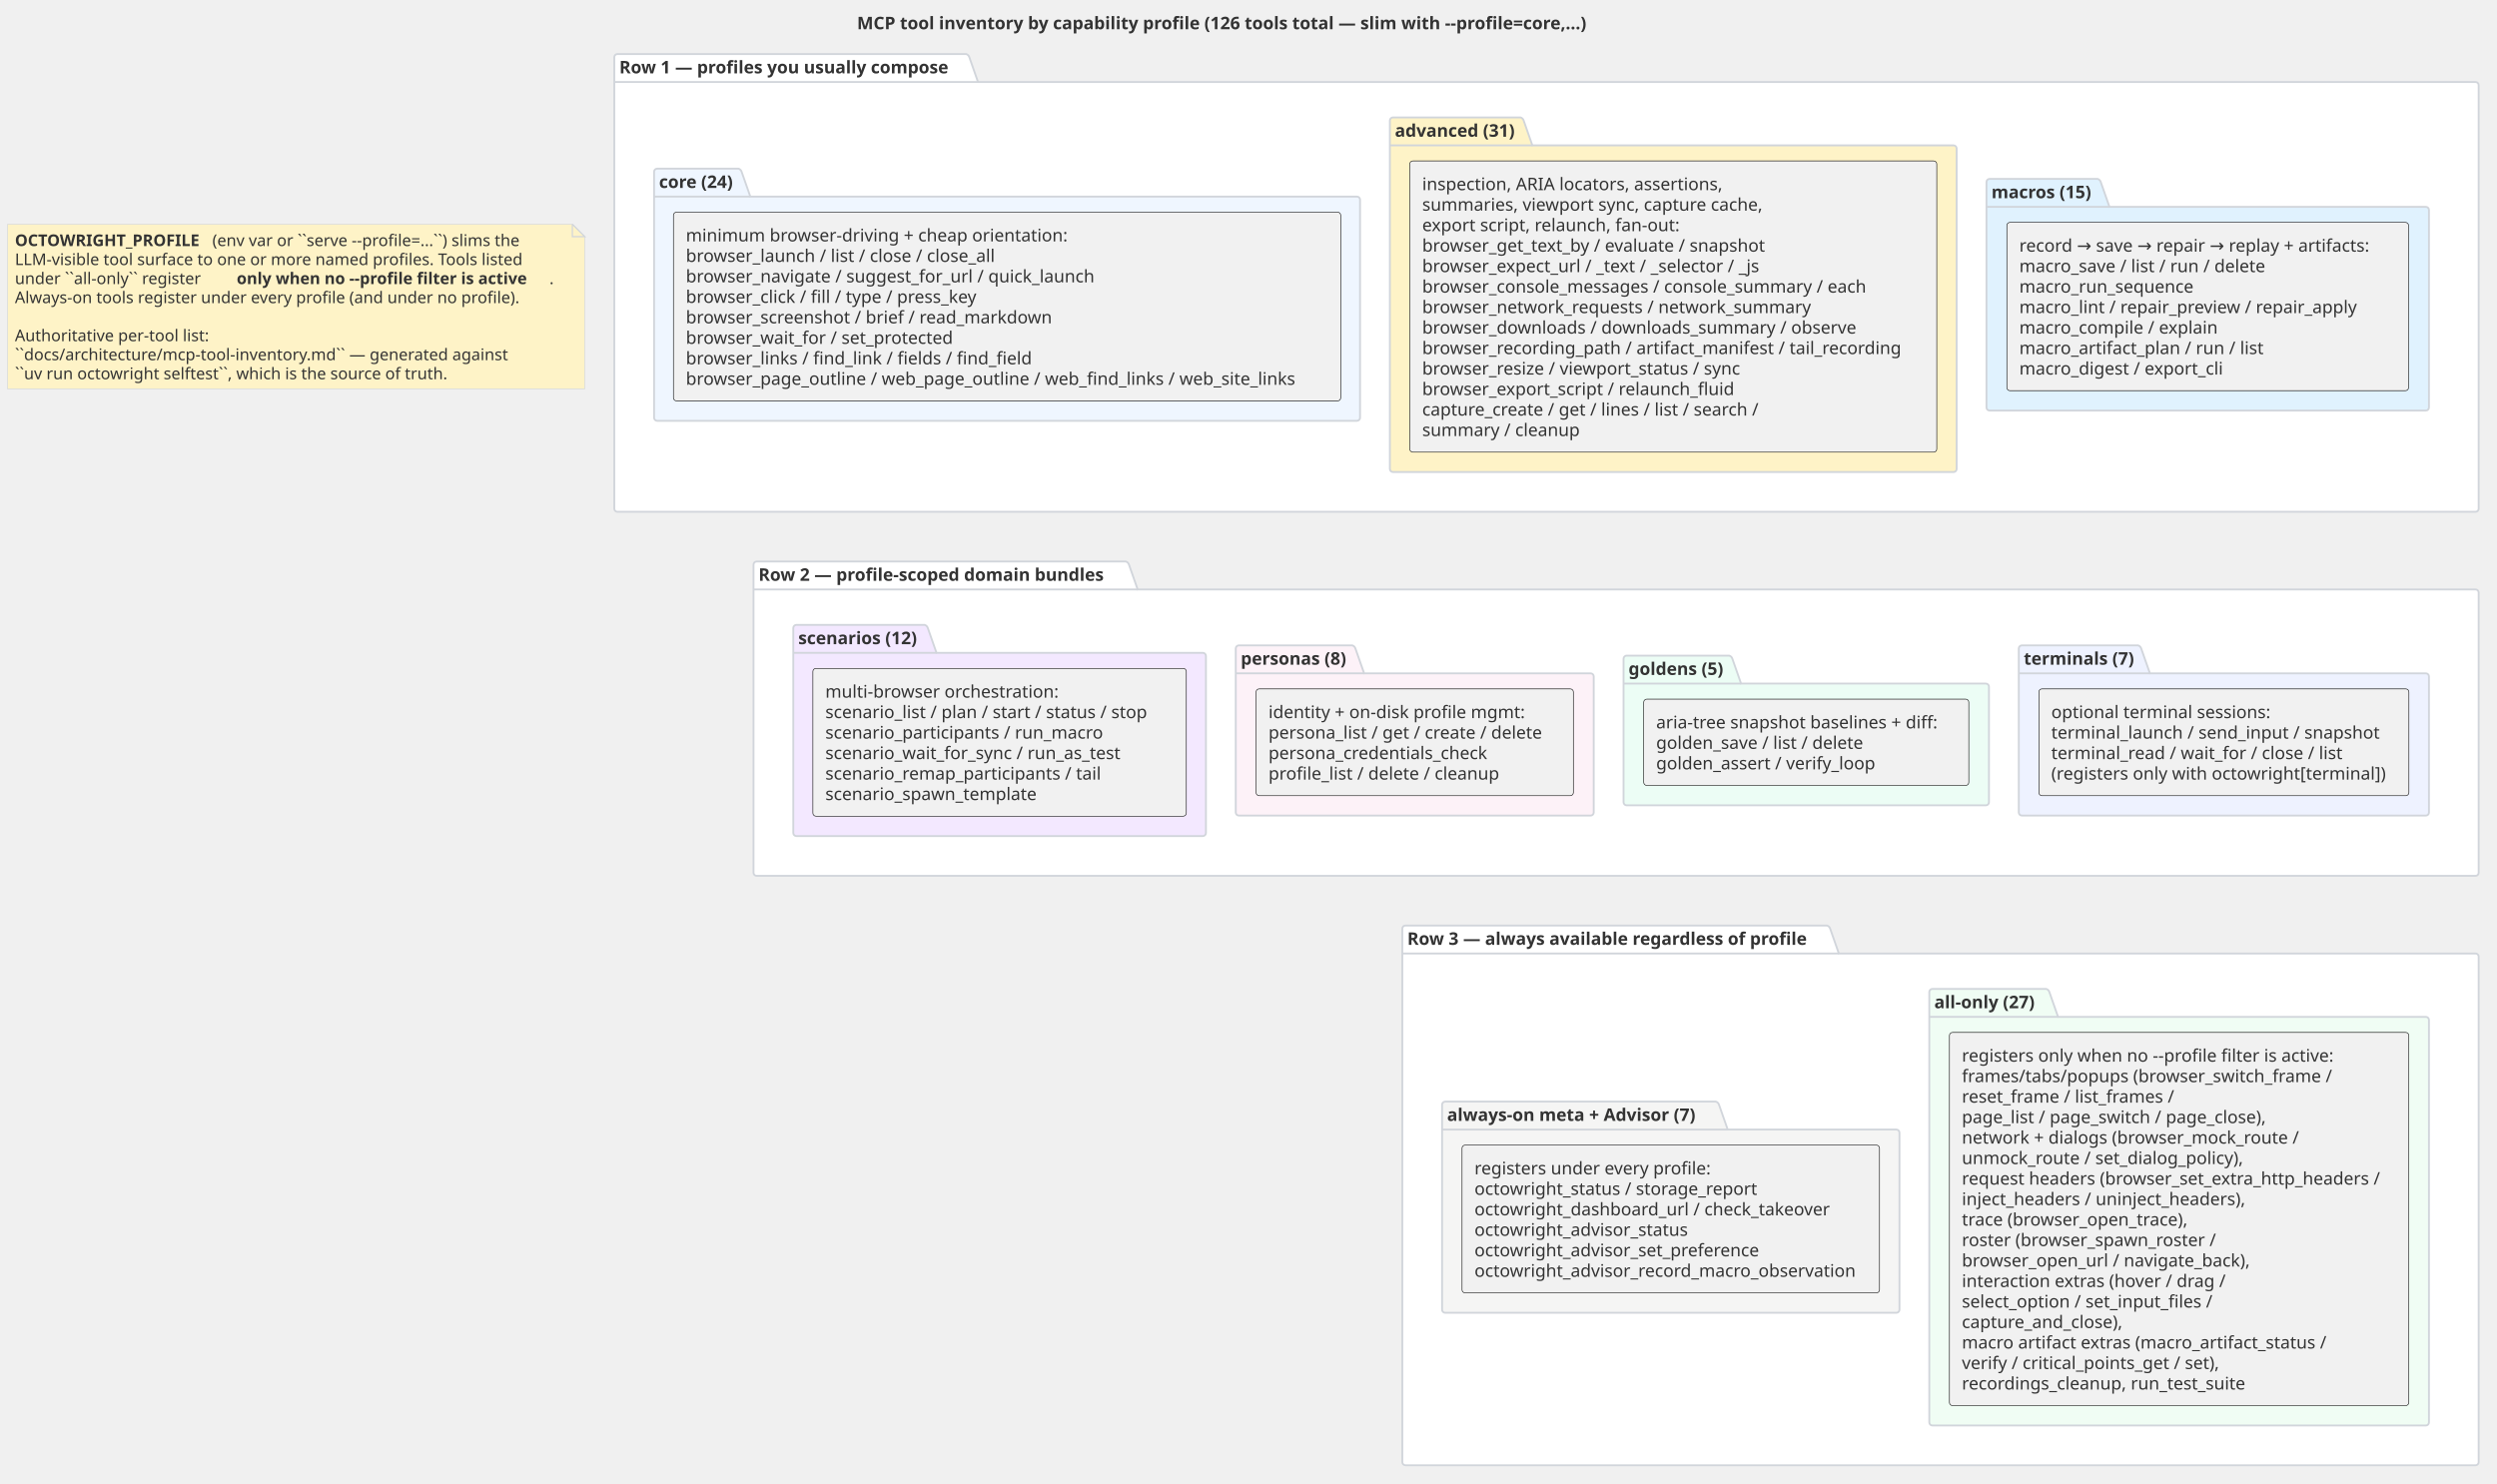
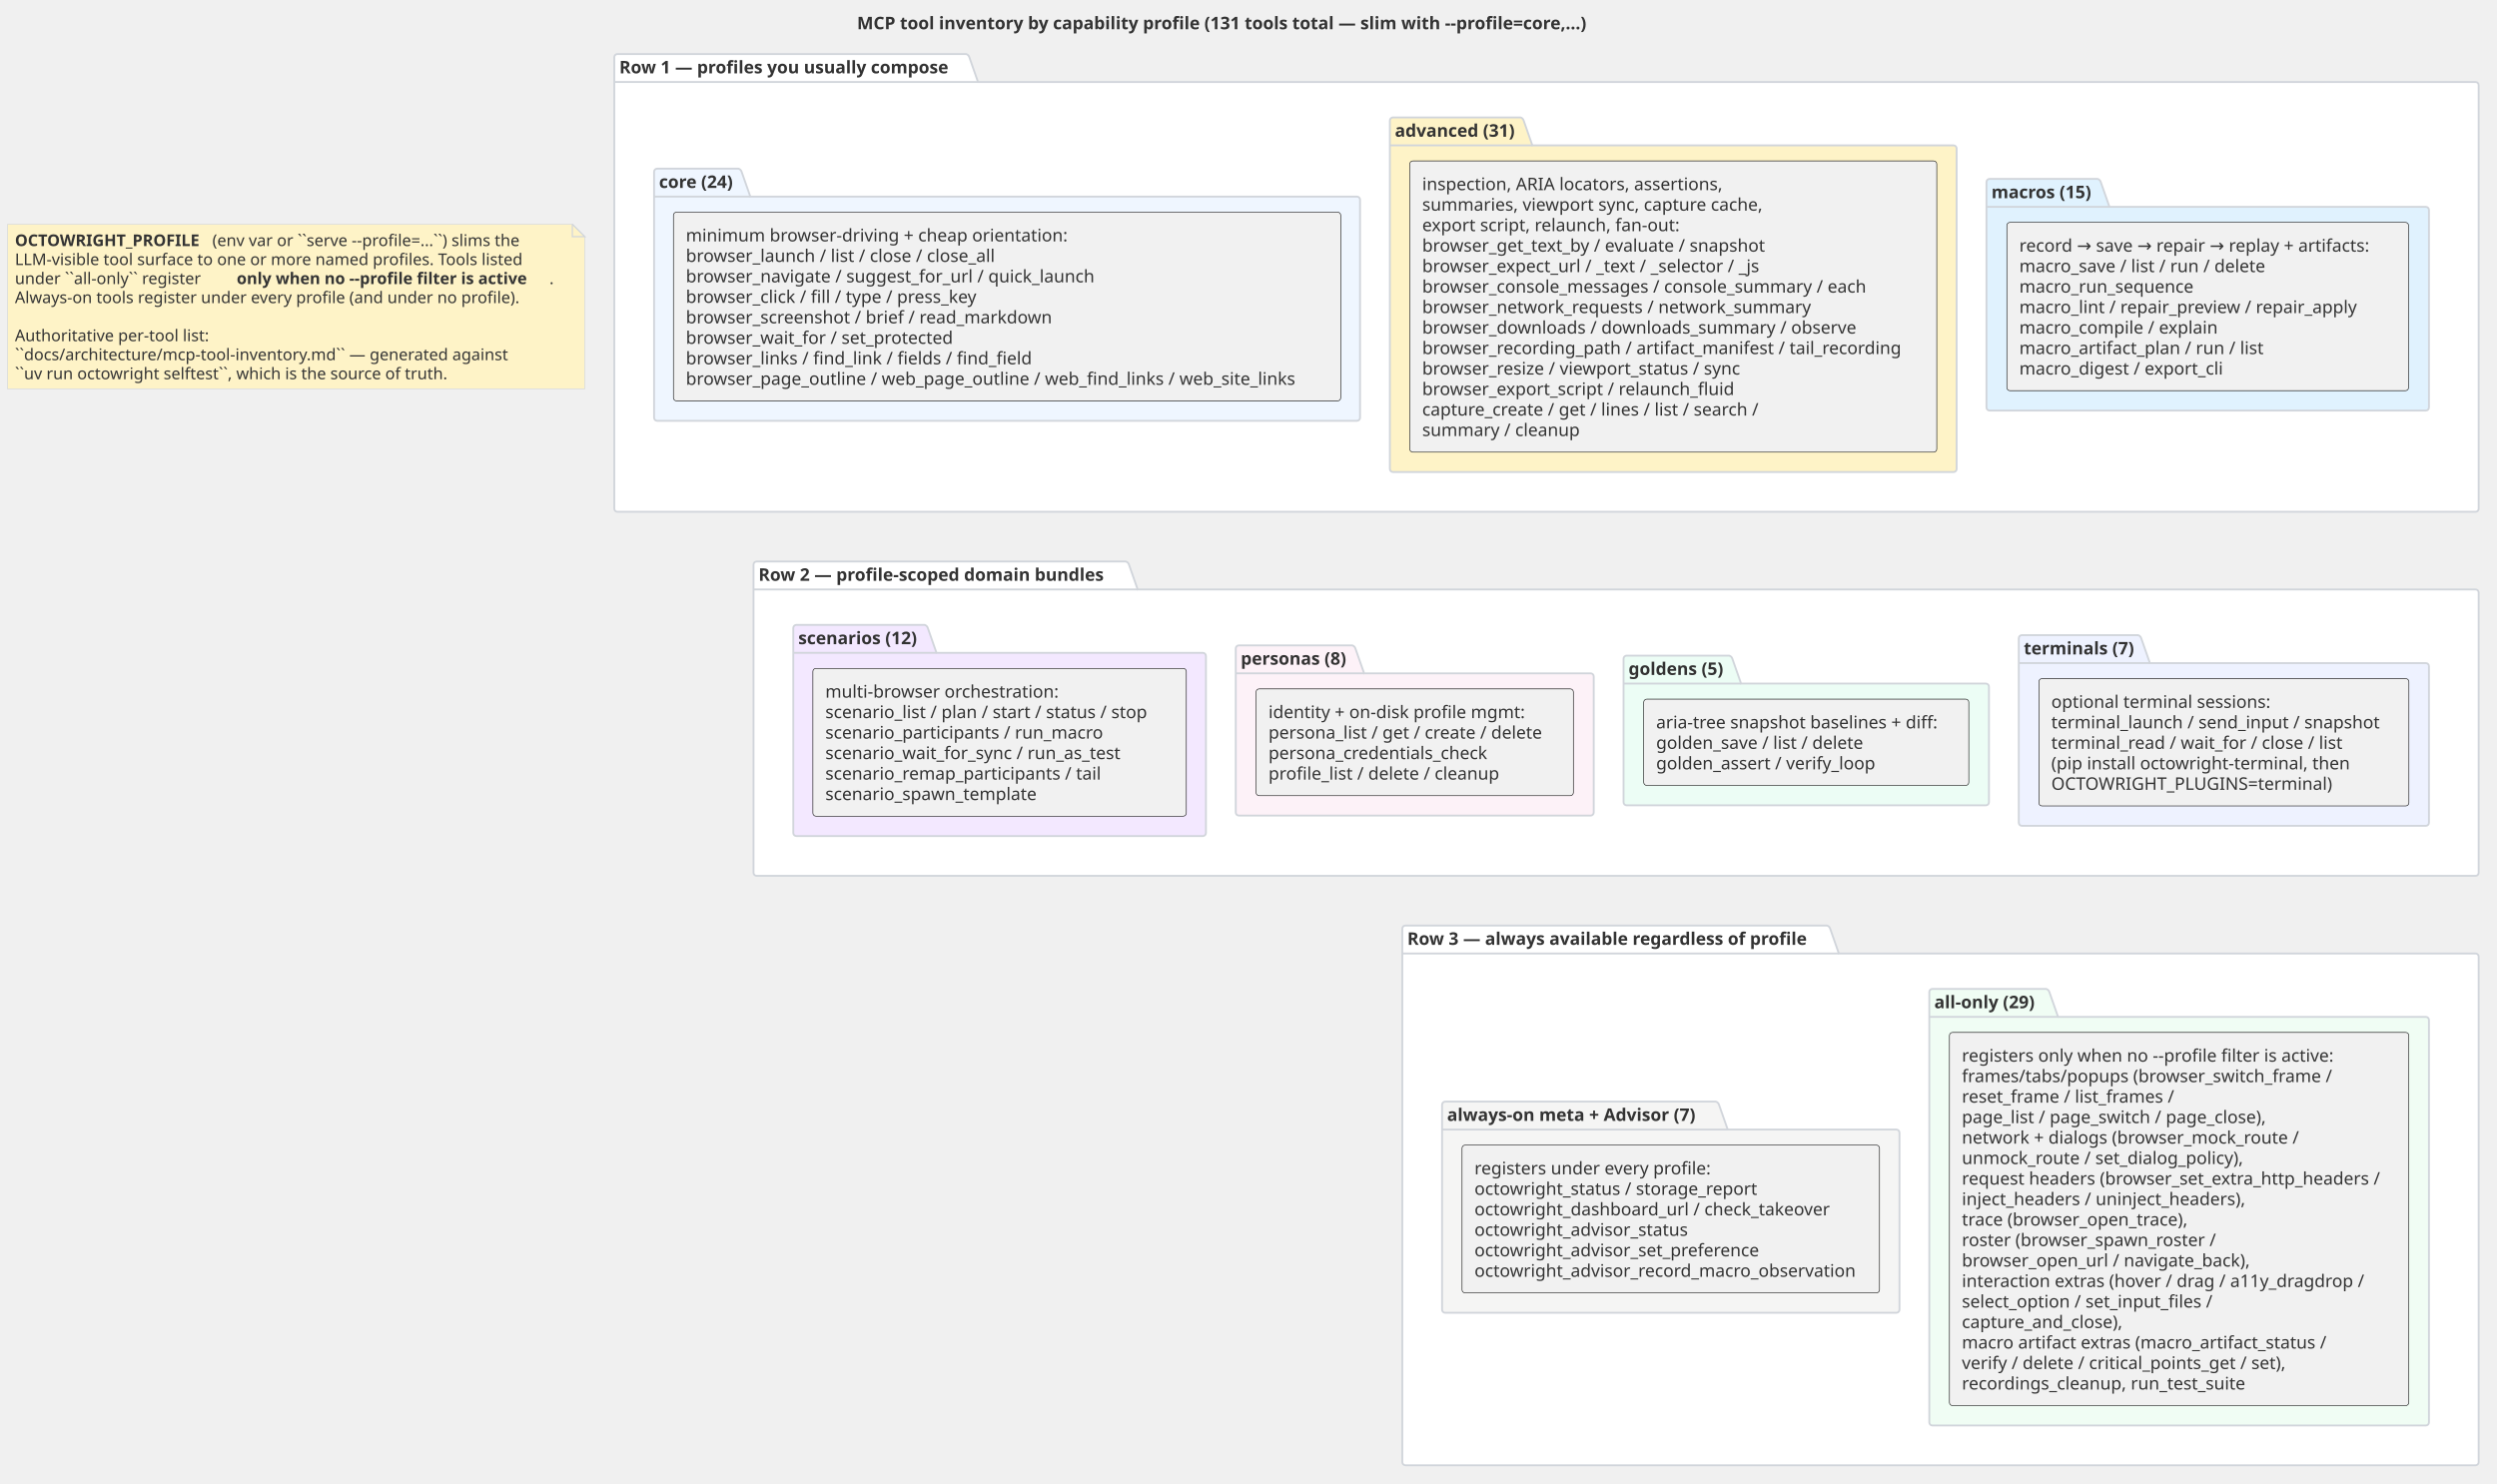
<svg xmlns="http://www.w3.org/2000/svg" contentStyleType="text/css" data-diagram-type="DESCRIPTION" height="1194px" preserveAspectRatio="none" style="width:2009px;height:1194px;background:#FFFFFF;" version="1.1" viewBox="0 0 2009 1194" width="2009px" zoomAndPan="magnify">
  <defs />
  <g>
    <g class="title" data-source-line="5">
-       <text fill="#333333" font-family="sans-serif" font-size="14" font-weight="700" lengthAdjust="spacing" textLength="623.219" x="689.516" y="23.535">MCP tool inventory by capability profile (126 tools total — slim with --profile=core,...)</text>
+       <text fill="#333333" font-family="sans-serif" font-size="14" font-weight="700" lengthAdjust="spacing" textLength="623.219" x="689.516" y="23.535">MCP tool inventory by capability profile (131 tools total — slim with --profile=core,...)</text>
    </g>
    <g class="cluster" data-qualified-name="ROW1" data-source-line="31" id="ent0002">
      <path d="M496.75,43.488 L777.367,43.488 A3.75,3.75 0 0 1 779.867,45.988 L786.867,65.977 L1991.75,65.977 A2.5,2.5 0 0 1 1994.25,68.477 L1994.25,409.338 A2.5,2.5 0 0 1 1991.75,411.838 L496.75,411.838 A2.5,2.5 0 0 1 494.25,409.338 L494.25,45.988 A2.5,2.5 0 0 1 496.75,43.488" fill="#FFFFFF" style="stroke:#D1D5DB;stroke-width:1.5;" />
      <line style="stroke:#D1D5DB;stroke-width:1.5;" x1="494.25" x2="786.867" y1="65.977" y2="65.977" />
      <text fill="#333333" font-family="sans-serif" font-size="14" font-weight="700" lengthAdjust="spacing" textLength="279.617" x="498.25" y="59.023">Row 1 — profiles you usually compose</text>
    </g>
    <g class="cluster" data-qualified-name="ROW1.P_CORE" data-source-line="32" id="ent0003">
      <path d="M528.75,135.708 L594.172,135.708 A3.75,3.75 0 0 1 596.672,138.208 L603.672,158.197 L1091.75,158.197 A2.5,2.5 0 0 1 1094.25,160.697 L1094.25,336.118 A2.5,2.5 0 0 1 1091.75,338.618 L528.75,338.618 A2.5,2.5 0 0 1 526.25,336.118 L526.25,138.208 A2.5,2.5 0 0 1 528.75,135.708" fill="#EFF6FF" style="stroke:#D1D5DB;stroke-width:1.5;" />
      <line style="stroke:#D1D5DB;stroke-width:1.5;" x1="526.25" x2="603.672" y1="158.197" y2="158.197" />
      <text fill="#333333" font-family="sans-serif" font-size="14" font-weight="700" lengthAdjust="spacing" textLength="64.422" x="530.25" y="151.243">core (24)</text>
    </g>
    <g class="cluster" data-qualified-name="ROW1.P_ADV" data-source-line="35" id="ent0005">
      <path d="M1120.75,94.488 L1223.38,94.488 A3.75,3.75 0 0 1 1225.88,96.988 L1232.88,116.977 L1571.75,116.977 A2.5,2.5 0 0 1 1574.25,119.477 L1574.25,377.338 A2.5,2.5 0 0 1 1571.75,379.838 L1120.75,379.838 A2.5,2.5 0 0 1 1118.25,377.338 L1118.25,96.988 A2.5,2.5 0 0 1 1120.75,94.488" fill="#FEF3C7" style="stroke:#D1D5DB;stroke-width:1.5;" />
      <line style="stroke:#D1D5DB;stroke-width:1.5;" x1="1118.25" x2="1232.88" y1="116.977" y2="116.977" />
      <text fill="#333333" font-family="sans-serif" font-size="14" font-weight="700" lengthAdjust="spacing" textLength="101.63" x="1122.25" y="110.023">advanced (31)</text>
    </g>
    <g class="cluster" data-qualified-name="ROW1.P_MAC" data-source-line="38" id="ent0007">
      <path d="M1600.75,143.958 L1687.691,143.958 A3.75,3.75 0 0 1 1690.191,146.458 L1697.191,166.447 L1951.75,166.447 A2.5,2.5 0 0 1 1954.25,168.947 L1954.25,327.868 A2.5,2.5 0 0 1 1951.75,330.368 L1600.75,330.368 A2.5,2.5 0 0 1 1598.25,327.868 L1598.25,146.458 A2.5,2.5 0 0 1 1600.75,143.958" fill="#E0F2FE" style="stroke:#D1D5DB;stroke-width:1.5;" />
      <line style="stroke:#D1D5DB;stroke-width:1.5;" x1="1598.25" x2="1697.191" y1="166.447" y2="166.447" />
      <text fill="#333333" font-family="sans-serif" font-size="14" font-weight="700" lengthAdjust="spacing" textLength="85.941" x="1602.25" y="159.493">macros (15)</text>
    </g>
    <g class="cluster" data-qualified-name="ROW2" data-source-line="43" id="ent0009">
      <path d="M608.75,451.838 L905.821,451.838 A3.75,3.75 0 0 1 908.321,454.338 L915.321,474.327 L1991.75,474.327 A2.5,2.5 0 0 1 1994.25,476.827 L1994.25,702.268 A2.5,2.5 0 0 1 1991.75,704.768 L608.75,704.768 A2.5,2.5 0 0 1 606.25,702.268 L606.25,454.338 A2.5,2.5 0 0 1 608.75,451.838" fill="#FFFFFF" style="stroke:#D1D5DB;stroke-width:1.5;" />
      <line style="stroke:#D1D5DB;stroke-width:1.5;" x1="606.25" x2="915.321" y1="474.327" y2="474.327" />
      <text fill="#333333" font-family="sans-serif" font-size="14" font-weight="700" lengthAdjust="spacing" textLength="296.071" x="610.25" y="467.373">Row 2 — profile-scoped domain bundles</text>
    </g>
    <g class="cluster" data-qualified-name="ROW2.P_SCN" data-source-line="44" id="ent0010">
      <path d="M640.75,502.838 L743.981,502.838 A3.75,3.75 0 0 1 746.481,505.338 L753.481,525.327 L967.75,525.327 A2.5,2.5 0 0 1 970.25,527.827 L970.25,670.268 A2.5,2.5 0 0 1 967.75,672.768 L640.75,672.768 A2.5,2.5 0 0 1 638.25,670.268 L638.25,505.338 A2.5,2.5 0 0 1 640.75,502.838" fill="#F3E8FF" style="stroke:#D1D5DB;stroke-width:1.5;" />
      <line style="stroke:#D1D5DB;stroke-width:1.5;" x1="638.25" x2="753.481" y1="525.327" y2="525.327" />
      <text fill="#333333" font-family="sans-serif" font-size="14" font-weight="700" lengthAdjust="spacing" textLength="102.231" x="642.25" y="518.373">scenarios (12)</text>
    </g>
    <g class="cluster" data-qualified-name="ROW2.P_PERS" data-source-line="47" id="ent0012">
      <path d="M996.75,519.328 L1088.019,519.328 A3.75,3.75 0 0 1 1090.519,521.828 L1097.519,541.817 L1279.75,541.817 A2.5,2.5 0 0 1 1282.25,544.317 L1282.25,653.778 A2.5,2.5 0 0 1 1279.75,656.278 L996.75,656.278 A2.5,2.5 0 0 1 994.25,653.778 L994.25,521.828 A2.5,2.5 0 0 1 996.75,519.328" fill="#FDF2F8" style="stroke:#D1D5DB;stroke-width:1.5;" />
      <line style="stroke:#D1D5DB;stroke-width:1.5;" x1="994.25" x2="1097.519" y1="541.817" y2="541.817" />
      <text fill="#333333" font-family="sans-serif" font-size="14" font-weight="700" lengthAdjust="spacing" textLength="90.269" x="998.25" y="534.863">personas (8)</text>
    </g>
    <g class="cluster" data-qualified-name="ROW2.P_GOLD" data-source-line="50" id="ent0014">
      <path d="M1308.75,527.568 L1391.296,527.568 A3.75,3.75 0 0 1 1393.796,530.068 L1400.796,550.057 L1597.75,550.057 A2.5,2.5 0 0 1 1600.25,552.557 L1600.25,645.538 A2.5,2.5 0 0 1 1597.75,648.038 L1308.75,648.038 A2.5,2.5 0 0 1 1306.25,645.538 L1306.25,530.068 A2.5,2.5 0 0 1 1308.75,527.568" fill="#ECFDF5" style="stroke:#D1D5DB;stroke-width:1.5;" />
      <line style="stroke:#D1D5DB;stroke-width:1.5;" x1="1306.25" x2="1400.796" y1="550.057" y2="550.057" />
      <text fill="#333333" font-family="sans-serif" font-size="14" font-weight="700" lengthAdjust="spacing" textLength="81.546" x="1310.25" y="543.103">goldens (5)</text>
    </g>
    <g class="cluster" data-qualified-name="ROW2.P_TERM" data-source-line="53" id="ent0016">
-       <path d="M1626.75,519.328 L1720.24,519.328 A3.75,3.75 0 0 1 1722.74,521.828 L1729.74,541.817 L1951.75,541.817 A2.5,2.5 0 0 1 1954.25,544.317 L1954.25,653.778 A2.5,2.5 0 0 1 1951.75,656.278 L1626.75,656.278 A2.5,2.5 0 0 1 1624.25,653.778 L1624.25,521.828 A2.5,2.5 0 0 1 1626.75,519.328" fill="#EEF2FF" style="stroke:#D1D5DB;stroke-width:1.5;" />
-       <line style="stroke:#D1D5DB;stroke-width:1.5;" x1="1624.25" x2="1729.74" y1="541.817" y2="541.817" />
-       <text fill="#333333" font-family="sans-serif" font-size="14" font-weight="700" lengthAdjust="spacing" textLength="92.49" x="1628.25" y="534.863">terminals (7)</text>
+       <path d="M1626.75,511.078 L1720.24,511.078 A3.75,3.75 0 0 1 1722.74,513.578 L1729.74,533.567 L1951.75,533.567 A2.5,2.5 0 0 1 1954.25,536.067 L1954.25,662.028 A2.5,2.5 0 0 1 1951.75,664.528 L1626.75,664.528 A2.5,2.5 0 0 1 1624.25,662.028 L1624.25,513.578 A2.5,2.5 0 0 1 1626.75,511.078" fill="#EEF2FF" style="stroke:#D1D5DB;stroke-width:1.5;" />
+       <line style="stroke:#D1D5DB;stroke-width:1.5;" x1="1624.25" x2="1729.74" y1="533.567" y2="533.567" />
+       <text fill="#333333" font-family="sans-serif" font-size="14" font-weight="700" lengthAdjust="spacing" textLength="92.49" x="1628.25" y="526.613">terminals (7)</text>
    </g>
    <g class="cluster" data-qualified-name="ROW3" data-source-line="58" id="ent0018">
      <path d="M1130.75,744.768 L1469.972,744.768 A3.75,3.75 0 0 1 1472.472,747.268 L1479.472,767.257 L1991.75,767.257 A2.5,2.5 0 0 1 1994.25,769.757 L1994.25,1176.568 A2.5,2.5 0 0 1 1991.75,1179.068 L1130.75,1179.068 A2.5,2.5 0 0 1 1128.25,1176.568 L1128.25,747.268 A2.5,2.5 0 0 1 1130.75,744.768" fill="#FFFFFF" style="stroke:#D1D5DB;stroke-width:1.5;" />
      <line style="stroke:#D1D5DB;stroke-width:1.5;" x1="1128.25" x2="1479.472" y1="767.257" y2="767.257" />
      <text fill="#333333" font-family="sans-serif" font-size="14" font-weight="700" lengthAdjust="spacing" textLength="338.222" x="1132.25" y="760.303">Row 3 — always available regardless of profile</text>
    </g>
    <g class="cluster" data-qualified-name="ROW3.P_META" data-source-line="59" id="ent0019">
      <path d="M1162.75,886.448 L1380.552,886.448 A3.75,3.75 0 0 1 1383.052,888.948 L1390.052,908.937 L1525.75,908.937 A2.5,2.5 0 0 1 1528.25,911.437 L1528.25,1053.878 A2.5,2.5 0 0 1 1525.75,1056.378 L1162.75,1056.378 A2.5,2.5 0 0 1 1160.25,1053.878 L1160.25,888.948 A2.5,2.5 0 0 1 1162.75,886.448" fill="#F5F5F4" style="stroke:#D1D5DB;stroke-width:1.5;" />
      <line style="stroke:#D1D5DB;stroke-width:1.5;" x1="1160.25" x2="1390.052" y1="908.937" y2="908.937" />
      <text fill="#333333" font-family="sans-serif" font-size="14" font-weight="700" lengthAdjust="spacing" textLength="216.802" x="1164.25" y="901.983">always-on meta + Advisor (7)</text>
    </g>
    <g class="cluster" data-qualified-name="ROW3.P_ALL" data-source-line="62" id="ent0021">
      <path d="M1554.75,795.768 L1646.34,795.768 A3.75,3.75 0 0 1 1648.84,798.268 L1655.84,818.257 L1951.75,818.257 A2.5,2.5 0 0 1 1954.25,820.757 L1954.25,1144.568 A2.5,2.5 0 0 1 1951.75,1147.068 L1554.75,1147.068 A2.5,2.5 0 0 1 1552.25,1144.568 L1552.25,798.268 A2.5,2.5 0 0 1 1554.75,795.768" fill="#F0FDF4" style="stroke:#D1D5DB;stroke-width:1.5;" />
      <line style="stroke:#D1D5DB;stroke-width:1.5;" x1="1552.25" x2="1655.84" y1="818.257" y2="818.257" />
-       <text fill="#333333" font-family="sans-serif" font-size="14" font-weight="700" lengthAdjust="spacing" textLength="90.59" x="1556.25" y="811.303">all-only (27)</text>
+       <text fill="#333333" font-family="sans-serif" font-size="14" font-weight="700" lengthAdjust="spacing" textLength="90.59" x="1556.25" y="811.303">all-only (29)</text>
    </g>
    <g class="entity" data-qualified-name="ROW1.P_CORE.R_CORE" data-source-line="33" id="ent0004">
      <rect fill="#F1F1F1" height="151.906" rx="2.5" ry="2.5" style="stroke:#181818;stroke-width:0.5;" width="536.865" x="541.82" y="170.708" />
      <text fill="#333333" font-family="sans-serif" font-size="14" lengthAdjust="spacing" textLength="322.554" x="551.82" y="194.243">minimum browser-driving + cheap orientation:</text>
      <text fill="#333333" font-family="sans-serif" font-size="14" lengthAdjust="spacing" textLength="268.01" x="551.82" y="210.732">browser_launch / list / close / close_all</text>
      <text fill="#333333" font-family="sans-serif" font-size="14" lengthAdjust="spacing" textLength="345.516" x="551.82" y="227.22">browser_navigate / suggest_for_url / quick_launch</text>
      <text fill="#333333" font-family="sans-serif" font-size="14" lengthAdjust="spacing" textLength="254.174" x="551.82" y="243.708">browser_click / fill / type / press_key</text>
      <text fill="#333333" font-family="sans-serif" font-size="14" lengthAdjust="spacing" textLength="308.185" x="551.82" y="260.197">browser_screenshot / brief / read_markdown</text>
      <text fill="#333333" font-family="sans-serif" font-size="14" lengthAdjust="spacing" textLength="224.438" x="551.82" y="276.685">browser_wait_for / set_protected</text>
      <text fill="#333333" font-family="sans-serif" font-size="14" lengthAdjust="spacing" textLength="301.492" x="551.82" y="293.173">browser_links / find_link / fields / find_field</text>
      <text fill="#333333" font-family="sans-serif" font-size="14" lengthAdjust="spacing" textLength="516.865" x="551.82" y="309.661">browser_page_outline / web_page_outline / web_find_links / web_site_links</text>
    </g>
    <g class="entity" data-qualified-name="ROW1.P_ADV.R_ADV" data-source-line="36" id="ent0006">
      <rect fill="#F1F1F1" height="234.348" rx="2.5" ry="2.5" style="stroke:#181818;stroke-width:0.5;" width="424.018" x="1134.24" y="129.488" />
      <text fill="#333333" font-family="sans-serif" font-size="14" lengthAdjust="spacing" textLength="252.499" x="1144.24" y="153.023">inspection, ARIA locators, assertions,</text>
      <text fill="#333333" font-family="sans-serif" font-size="14" lengthAdjust="spacing" textLength="283.712" x="1144.24" y="169.512">summaries, viewport sync, capture cache,</text>
      <text fill="#333333" font-family="sans-serif" font-size="14" lengthAdjust="spacing" textLength="220.206" x="1144.24" y="186">export script, relaunch, fan-out:</text>
      <text fill="#333333" font-family="sans-serif" font-size="14" lengthAdjust="spacing" textLength="291.054" x="1144.24" y="202.488">browser_get_text_by / evaluate / snapshot</text>
      <text fill="#333333" font-family="sans-serif" font-size="14" lengthAdjust="spacing" textLength="293.836" x="1144.24" y="218.977">browser_expect_url / _text / _selector / _js</text>
      <text fill="#333333" font-family="sans-serif" font-size="14" lengthAdjust="spacing" textLength="372.75" x="1144.24" y="235.465">browser_console_messages / console_summary / each</text>
      <text fill="#333333" font-family="sans-serif" font-size="14" lengthAdjust="spacing" textLength="322.916" x="1144.24" y="251.953">browser_network_requests / network_summary</text>
      <text fill="#333333" font-family="sans-serif" font-size="14" lengthAdjust="spacing" textLength="363.282" x="1144.24" y="268.441">browser_downloads / downloads_summary / observe</text>
      <text fill="#333333" font-family="sans-serif" font-size="14" lengthAdjust="spacing" textLength="404.018" x="1144.24" y="284.93">browser_recording_path / artifact_manifest / tail_recording</text>
      <text fill="#333333" font-family="sans-serif" font-size="14" lengthAdjust="spacing" textLength="271.264" x="1144.24" y="301.418">browser_resize / viewport_status / sync</text>
      <text fill="#333333" font-family="sans-serif" font-size="14" lengthAdjust="spacing" textLength="263.97" x="1144.24" y="317.906">browser_export_script / relaunch_fluid</text>
      <text fill="#333333" font-family="sans-serif" font-size="14" lengthAdjust="spacing" textLength="294.417" x="1144.24" y="334.394">capture_create / get / lines / list / search /</text>
      <text fill="#333333" font-family="sans-serif" font-size="14" lengthAdjust="spacing" textLength="131.879" x="1144.24" y="350.883">summary / cleanup</text>
    </g>
    <g class="entity" data-qualified-name="ROW1.P_MAC.R_MAC" data-source-line="39" id="ent0008">
      <rect fill="#F1F1F1" height="135.418" rx="2.5" ry="2.5" style="stroke:#181818;stroke-width:0.5;" width="323.194" x="1614.65" y="178.958" />
      <text fill="#333333" font-family="sans-serif" font-size="14" lengthAdjust="spacing" textLength="303.194" x="1624.65" y="202.493">record → save → repair → replay + artifacts:</text>
      <text fill="#333333" font-family="sans-serif" font-size="14" lengthAdjust="spacing" textLength="212.885" x="1624.65" y="218.982">macro_save / list / run / delete</text>
      <text fill="#333333" font-family="sans-serif" font-size="14" lengthAdjust="spacing" textLength="143.302" x="1624.65" y="235.47">macro_run_sequence</text>
      <text fill="#333333" font-family="sans-serif" font-size="14" lengthAdjust="spacing" textLength="286.351" x="1624.65" y="251.958">macro_lint / repair_preview / repair_apply</text>
      <text fill="#333333" font-family="sans-serif" font-size="14" lengthAdjust="spacing" textLength="168.759" x="1624.65" y="268.447">macro_compile / explain</text>
      <text fill="#333333" font-family="sans-serif" font-size="14" lengthAdjust="spacing" textLength="209.583" x="1624.65" y="284.935">macro_artifact_plan / run / list</text>
      <text fill="#333333" font-family="sans-serif" font-size="14" lengthAdjust="spacing" textLength="174.289" x="1624.65" y="301.423">macro_digest / export_cli</text>
    </g>
    <g class="entity" data-qualified-name="ROW2.P_SCN.R_SCN" data-source-line="45" id="ent0011">
      <rect fill="#F1F1F1" height="118.93" rx="2.5" ry="2.5" style="stroke:#181818;stroke-width:0.5;" width="300.472" x="654.01" y="537.838" />
      <text fill="#333333" font-family="sans-serif" font-size="14" lengthAdjust="spacing" textLength="197.032" x="664.01" y="561.373">multi-browser orchestration:</text>
      <text fill="#333333" font-family="sans-serif" font-size="14" lengthAdjust="spacing" textLength="280.472" x="664.01" y="577.862">scenario_list / plan / start / status / stop</text>
      <text fill="#333333" font-family="sans-serif" font-size="14" lengthAdjust="spacing" textLength="232.887" x="664.01" y="594.35">scenario_participants / run_macro</text>
      <text fill="#333333" font-family="sans-serif" font-size="14" lengthAdjust="spacing" textLength="249.074" x="664.01" y="610.838">scenario_wait_for_sync / run_as_test</text>
      <text fill="#333333" font-family="sans-serif" font-size="14" lengthAdjust="spacing" textLength="231.684" x="664.01" y="627.327">scenario_remap_participants / tail</text>
      <text fill="#333333" font-family="sans-serif" font-size="14" lengthAdjust="spacing" textLength="173.79" x="664.01" y="643.815">scenario_spawn_template</text>
    </g>
    <g class="entity" data-qualified-name="ROW2.P_PERS.R_PERS" data-source-line="48" id="ent0013">
      <rect fill="#F1F1F1" height="85.953" rx="2.5" ry="2.5" style="stroke:#181818;stroke-width:0.5;" width="255.293" x="1010.6" y="554.328" />
      <text fill="#333333" font-family="sans-serif" font-size="14" lengthAdjust="spacing" textLength="222.311" x="1020.6" y="577.863">identity + on-disk profile mgmt:</text>
      <text fill="#333333" font-family="sans-serif" font-size="14" lengthAdjust="spacing" textLength="235.293" x="1020.6" y="594.352">persona_list / get / create / delete</text>
      <text fill="#333333" font-family="sans-serif" font-size="14" lengthAdjust="spacing" textLength="181.706" x="1020.6" y="610.84">persona_credentials_check</text>
      <text fill="#333333" font-family="sans-serif" font-size="14" lengthAdjust="spacing" textLength="198.481" x="1020.6" y="627.328">profile_list / delete / cleanup</text>
    </g>
    <g class="entity" data-qualified-name="ROW2.P_GOLD.R_GOLD" data-source-line="51" id="ent0015">
      <rect fill="#F1F1F1" height="69.465" rx="2.5" ry="2.5" style="stroke:#181818;stroke-width:0.5;" width="261.562" x="1322.47" y="562.568" />
      <text fill="#333333" font-family="sans-serif" font-size="14" lengthAdjust="spacing" textLength="241.561" x="1332.47" y="586.103">aria-tree snapshot baselines + diff:</text>
      <text fill="#333333" font-family="sans-serif" font-size="14" lengthAdjust="spacing" textLength="177.953" x="1332.47" y="602.592">golden_save / list / delete</text>
      <text fill="#333333" font-family="sans-serif" font-size="14" lengthAdjust="spacing" textLength="184.987" x="1332.47" y="619.08">golden_assert / verify_loop</text>
    </g>
    <g class="entity" data-qualified-name="ROW2.P_TERM.R_TERM" data-source-line="54" id="ent0017">
-       <rect fill="#F1F1F1" height="85.953" rx="2.5" ry="2.5" style="stroke:#181818;stroke-width:0.5;" width="297.703" x="1640.4" y="554.328" />
-       <text fill="#333333" font-family="sans-serif" font-size="14" lengthAdjust="spacing" textLength="183.08" x="1650.4" y="577.863">optional terminal sessions:</text>
-       <text fill="#333333" font-family="sans-serif" font-size="14" lengthAdjust="spacing" textLength="277.703" x="1650.4" y="594.352">terminal_launch / send_input / snapshot</text>
-       <text fill="#333333" font-family="sans-serif" font-size="14" lengthAdjust="spacing" textLength="251.522" x="1650.4" y="610.84">terminal_read / wait_for / close / list</text>
-       <text fill="#333333" font-family="sans-serif" font-size="14" lengthAdjust="spacing" textLength="277.423" x="1650.4" y="627.328">(registers only with octowright[terminal])</text>
+       <rect fill="#F1F1F1" height="102.441" rx="2.5" ry="2.5" style="stroke:#181818;stroke-width:0.5;" width="297.703" x="1640.4" y="546.078" />
+       <text fill="#333333" font-family="sans-serif" font-size="14" lengthAdjust="spacing" textLength="183.08" x="1650.4" y="569.613">optional terminal sessions:</text>
+       <text fill="#333333" font-family="sans-serif" font-size="14" lengthAdjust="spacing" textLength="277.703" x="1650.4" y="586.102">terminal_launch / send_input / snapshot</text>
+       <text fill="#333333" font-family="sans-serif" font-size="14" lengthAdjust="spacing" textLength="251.522" x="1650.4" y="602.59">terminal_read / wait_for / close / list</text>
+       <text fill="#333333" font-family="sans-serif" font-size="14" lengthAdjust="spacing" textLength="252.56" x="1650.4" y="619.078">(pip install octowright-terminal, then</text>
+       <text fill="#333333" font-family="sans-serif" font-size="14" lengthAdjust="spacing" textLength="230.378" x="1650.4" y="635.567">OCTOWRIGHT_PLUGINS=terminal)</text>
    </g>
    <g class="entity" data-qualified-name="ROW3.P_META.R_META" data-source-line="60" id="ent0020">
      <rect fill="#F1F1F1" height="118.93" rx="2.5" ry="2.5" style="stroke:#181818;stroke-width:0.5;" width="335.889" x="1176.3" y="921.448" />
      <text fill="#333333" font-family="sans-serif" font-size="14" lengthAdjust="spacing" textLength="196.848" x="1186.3" y="944.983">registers under every profile:</text>
      <text fill="#333333" font-family="sans-serif" font-size="14" lengthAdjust="spacing" textLength="237.057" x="1186.3" y="961.472">octowright_status / storage_report</text>
      <text fill="#333333" font-family="sans-serif" font-size="14" lengthAdjust="spacing" textLength="297.876" x="1186.3" y="977.96">octowright_dashboard_url / check_takeover</text>
      <text fill="#333333" font-family="sans-serif" font-size="14" lengthAdjust="spacing" textLength="177.29" x="1186.3" y="994.448">octowright_advisor_status</text>
      <text fill="#333333" font-family="sans-serif" font-size="14" lengthAdjust="spacing" textLength="235.772" x="1186.3" y="1010.937">octowright_advisor_set_preference</text>
      <text fill="#333333" font-family="sans-serif" font-size="14" lengthAdjust="spacing" textLength="315.889" x="1186.3" y="1027.425">octowright_advisor_record_macro_observation</text>
    </g>
    <g class="entity" data-qualified-name="ROW3.P_ALL.R_ALL" data-source-line="63" id="ent0022">
      <rect fill="#F1F1F1" height="300.301" rx="2.5" ry="2.5" style="stroke:#181818;stroke-width:0.5;" width="369.597" x="1568.45" y="830.768" />
      <text fill="#333333" font-family="sans-serif" font-size="14" lengthAdjust="spacing" textLength="319.484" x="1578.45" y="854.303">registers only when no --profile filter is active:</text>
      <text fill="#333333" font-family="sans-serif" font-size="14" lengthAdjust="spacing" textLength="312.963" x="1578.45" y="870.792">frames/tabs/popups (browser_switch_frame /</text>
      <text fill="#333333" font-family="sans-serif" font-size="14" lengthAdjust="spacing" textLength="182.232" x="1578.45" y="887.28">reset_frame / list_frames /</text>
      <text fill="#333333" font-family="sans-serif" font-size="14" lengthAdjust="spacing" textLength="259.889" x="1578.45" y="903.768">page_list / page_switch / page_close),</text>
      <text fill="#333333" font-family="sans-serif" font-size="14" lengthAdjust="spacing" textLength="286.535" x="1578.45" y="920.257">network + dialogs (browser_mock_route /</text>
      <text fill="#333333" font-family="sans-serif" font-size="14" lengthAdjust="spacing" textLength="238.766" x="1578.45" y="936.745">unmock_route / set_dialog_policy),</text>
      <text fill="#333333" font-family="sans-serif" font-size="14" lengthAdjust="spacing" textLength="349.597" x="1578.45" y="953.233">request headers (browser_set_extra_http_headers /</text>
      <text fill="#333333" font-family="sans-serif" font-size="14" lengthAdjust="spacing" textLength="238.356" x="1578.45" y="969.721">inject_headers / uninject_headers),</text>
      <text fill="#333333" font-family="sans-serif" font-size="14" lengthAdjust="spacing" textLength="187.79" x="1578.45" y="986.21">trace (browser_open_trace),</text>
      <text fill="#333333" font-family="sans-serif" font-size="14" lengthAdjust="spacing" textLength="212.96" x="1578.45" y="1002.698">roster (browser_spawn_roster /</text>
      <text fill="#333333" font-family="sans-serif" font-size="14" lengthAdjust="spacing" textLength="242.245" x="1578.45" y="1019.186">browser_open_url / navigate_back),</text>
-       <text fill="#333333" font-family="sans-serif" font-size="14" lengthAdjust="spacing" textLength="225.641" x="1578.45" y="1035.675">interaction extras (hover / drag /</text>
+       <text fill="#333333" font-family="sans-serif" font-size="14" lengthAdjust="spacing" textLength="344.545" x="1578.45" y="1035.675">interaction extras (hover / drag / a11y_dragdrop /</text>
      <text fill="#333333" font-family="sans-serif" font-size="14" lengthAdjust="spacing" textLength="215.968" x="1578.45" y="1052.163">select_option / set_input_files /</text>
      <text fill="#333333" font-family="sans-serif" font-size="14" lengthAdjust="spacing" textLength="134.135" x="1578.45" y="1068.651">capture_and_close),</text>
      <text fill="#333333" font-family="sans-serif" font-size="14" lengthAdjust="spacing" textLength="307.658" x="1578.45" y="1085.139">macro artifact extras (macro_artifact_status /</text>
-       <text fill="#333333" font-family="sans-serif" font-size="14" lengthAdjust="spacing" textLength="222.305" x="1578.45" y="1101.628">verify / critical_points_get / set),</text>
+       <text fill="#333333" font-family="sans-serif" font-size="14" lengthAdjust="spacing" textLength="280" x="1578.45" y="1101.628">verify / delete / critical_points_get / set),</text>
      <text fill="#333333" font-family="sans-serif" font-size="14" lengthAdjust="spacing" textLength="236.66" x="1578.45" y="1118.116">recordings_cleanup, run_test_suite</text>
    </g>
    <g class="entity" data-qualified-name="LEGEND" data-source-line="21" id="ent0001">
      <path d="M6,180.418 L6,312.903 L470.498,312.903 L470.498,190.418 L460.498,180.418 L6,180.418" fill="#FEF3C7" style="stroke:#D1D5DB;stroke-width:0.5;" />
      <path d="M460.498,180.418 L460.498,190.418 L470.498,190.418 L460.498,180.418" fill="#FEF3C7" style="stroke:#D1D5DB;stroke-width:1;" />
      <text fill="#333333" font-family="sans-serif" font-size="13" font-weight="700" lengthAdjust="spacing" textLength="154.756" x="12" y="197.987">OCTOWRIGHT_PROFILE</text>
      <text fill="#333333" font-family="sans-serif" font-size="13" lengthAdjust="spacing" textLength="284.629" x="170.869" y="197.987">(env var or ``serve --profile=...``) slims the</text>
      <text fill="#333333" font-family="sans-serif" font-size="13" lengthAdjust="spacing" textLength="429.946" x="12" y="213.297">LLM-visible tool surface to one or more named profiles. Tools listed</text>
      <text fill="#333333" font-family="sans-serif" font-size="13" lengthAdjust="spacing" textLength="174.345" x="12" y="228.608">under ``all-only`` register</text>
      <text fill="#333333" font-family="sans-serif" font-size="13" font-weight="700" lengthAdjust="spacing" textLength="251.602" x="190.458" y="228.608">only when no --profile filter is active</text>
      <text fill="#333333" font-family="sans-serif" font-size="13" lengthAdjust="spacing" textLength="4.113" x="442.06" y="228.608">.</text>
      <text fill="#333333" font-family="sans-serif" font-size="13" lengthAdjust="spacing" textLength="424.817" x="12" y="243.918">Always-on tools register under every profile (and under no profile).</text>
      <text fill="#333333" font-family="sans-serif" font-size="13" lengthAdjust="spacing" textLength="4.113" x="12" y="259.229"> </text>
      <text fill="#333333" font-family="sans-serif" font-size="13" lengthAdjust="spacing" textLength="165.864" x="12" y="274.539">Authoritative per-tool list:</text>
      <text fill="#333333" font-family="sans-serif" font-size="13" lengthAdjust="spacing" textLength="434.7" x="12" y="289.85">``docs/architecture/mcp-tool-inventory.md`` — generated against</text>
      <text fill="#333333" font-family="sans-serif" font-size="13" lengthAdjust="spacing" textLength="380.034" x="12" y="305.161">``uv run octowright selftest``, which is the source of truth.</text>
    </g>
  </g>
</svg>
